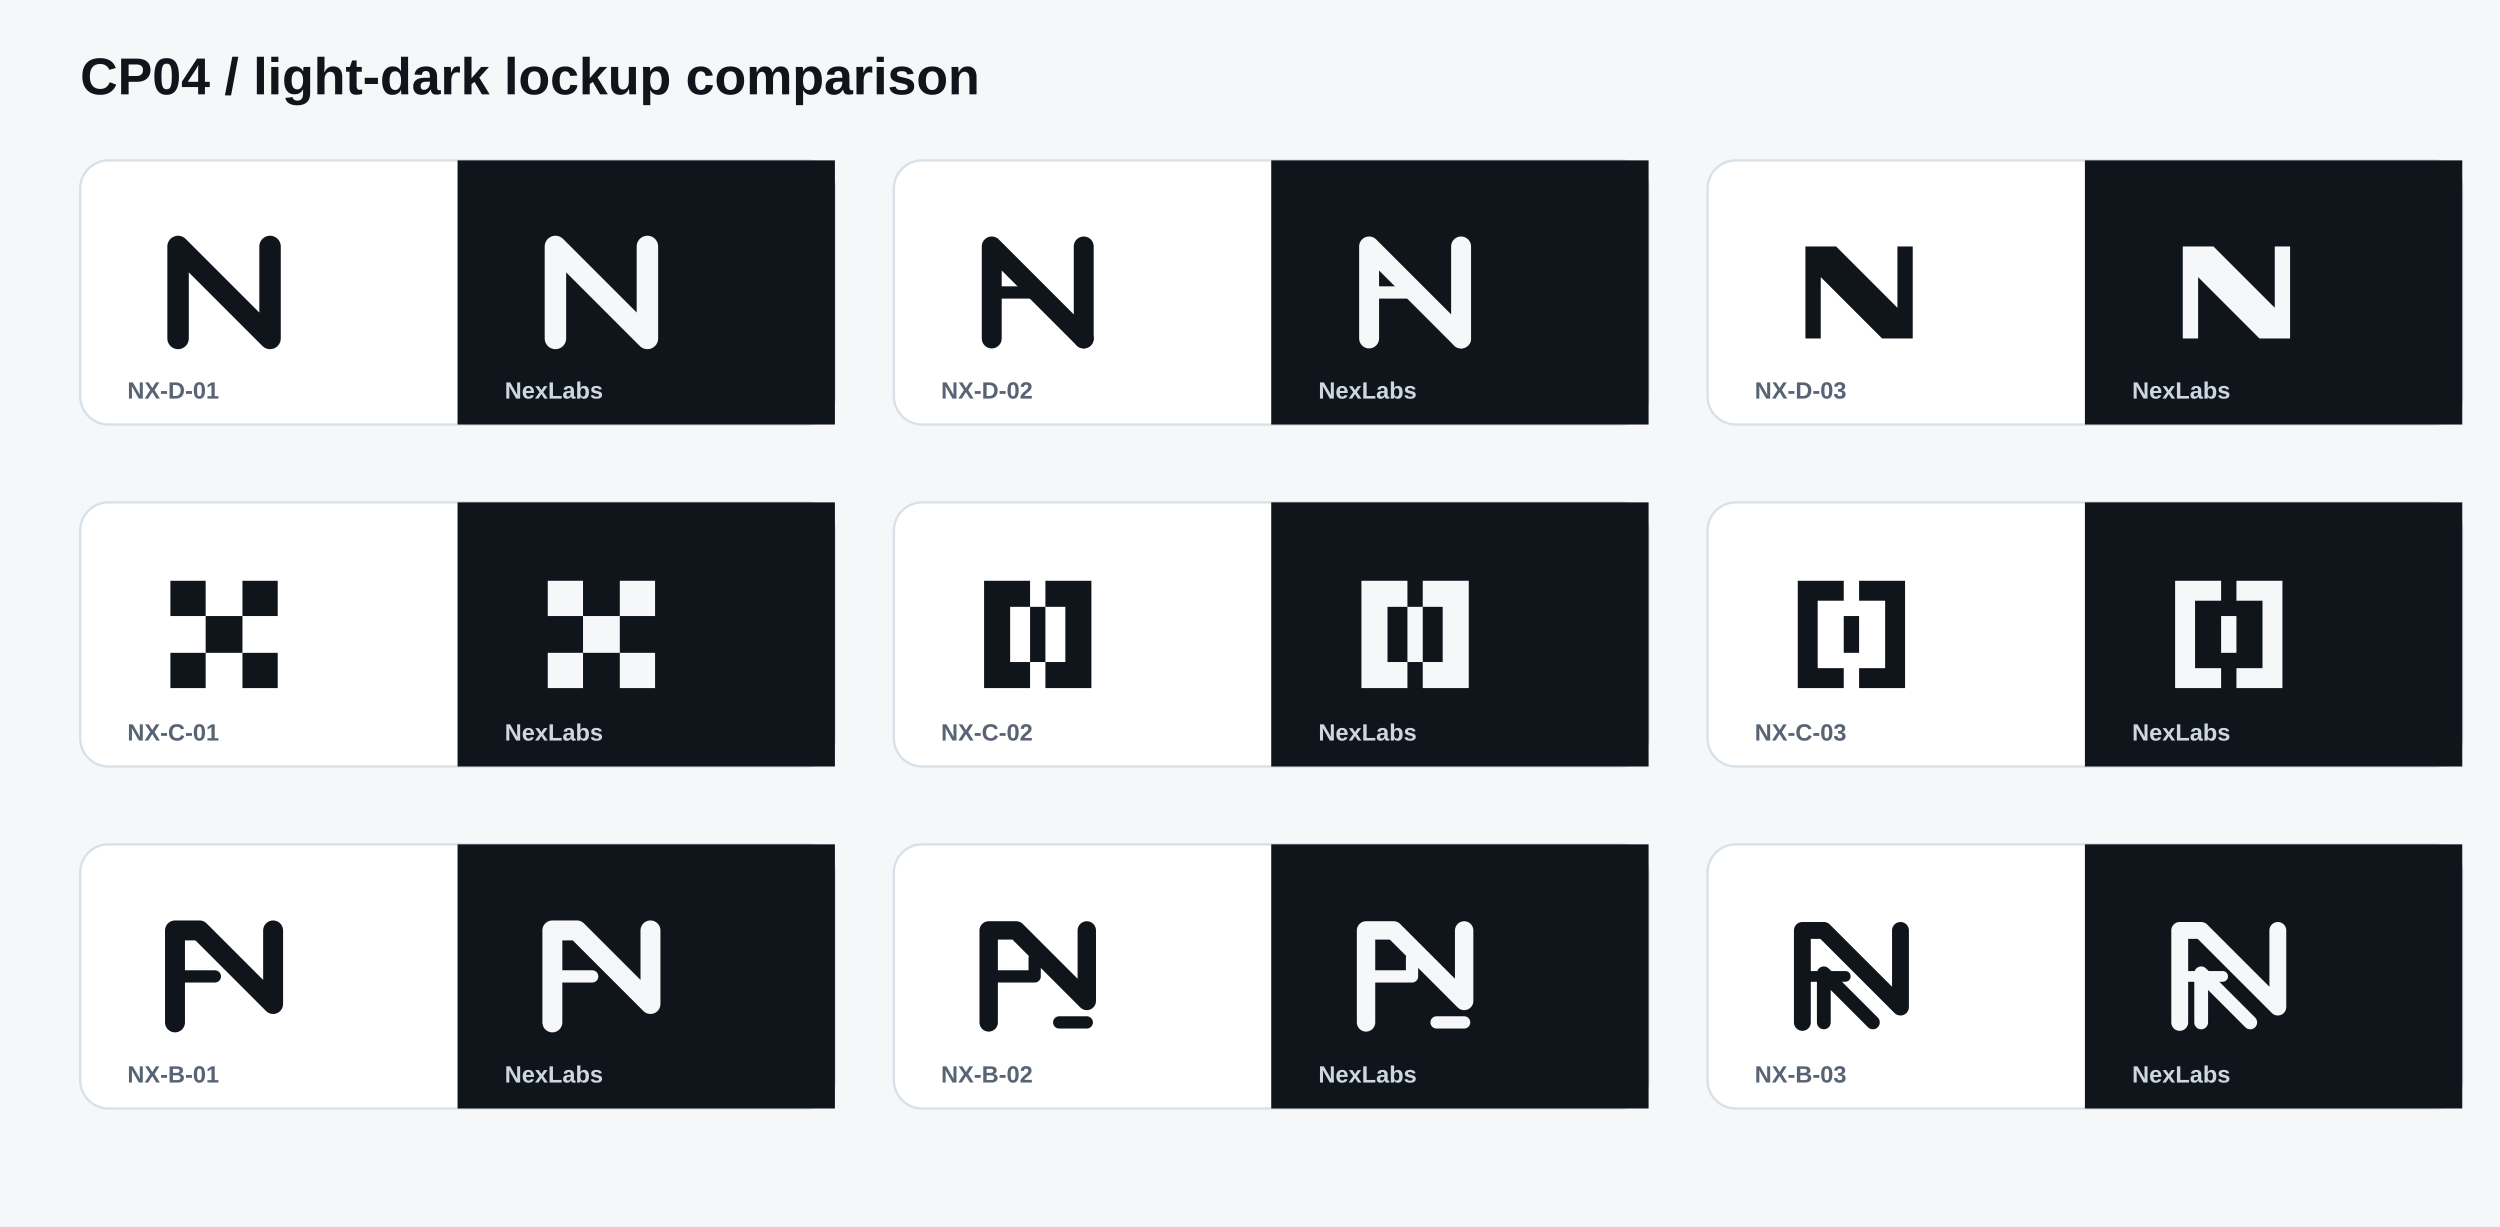
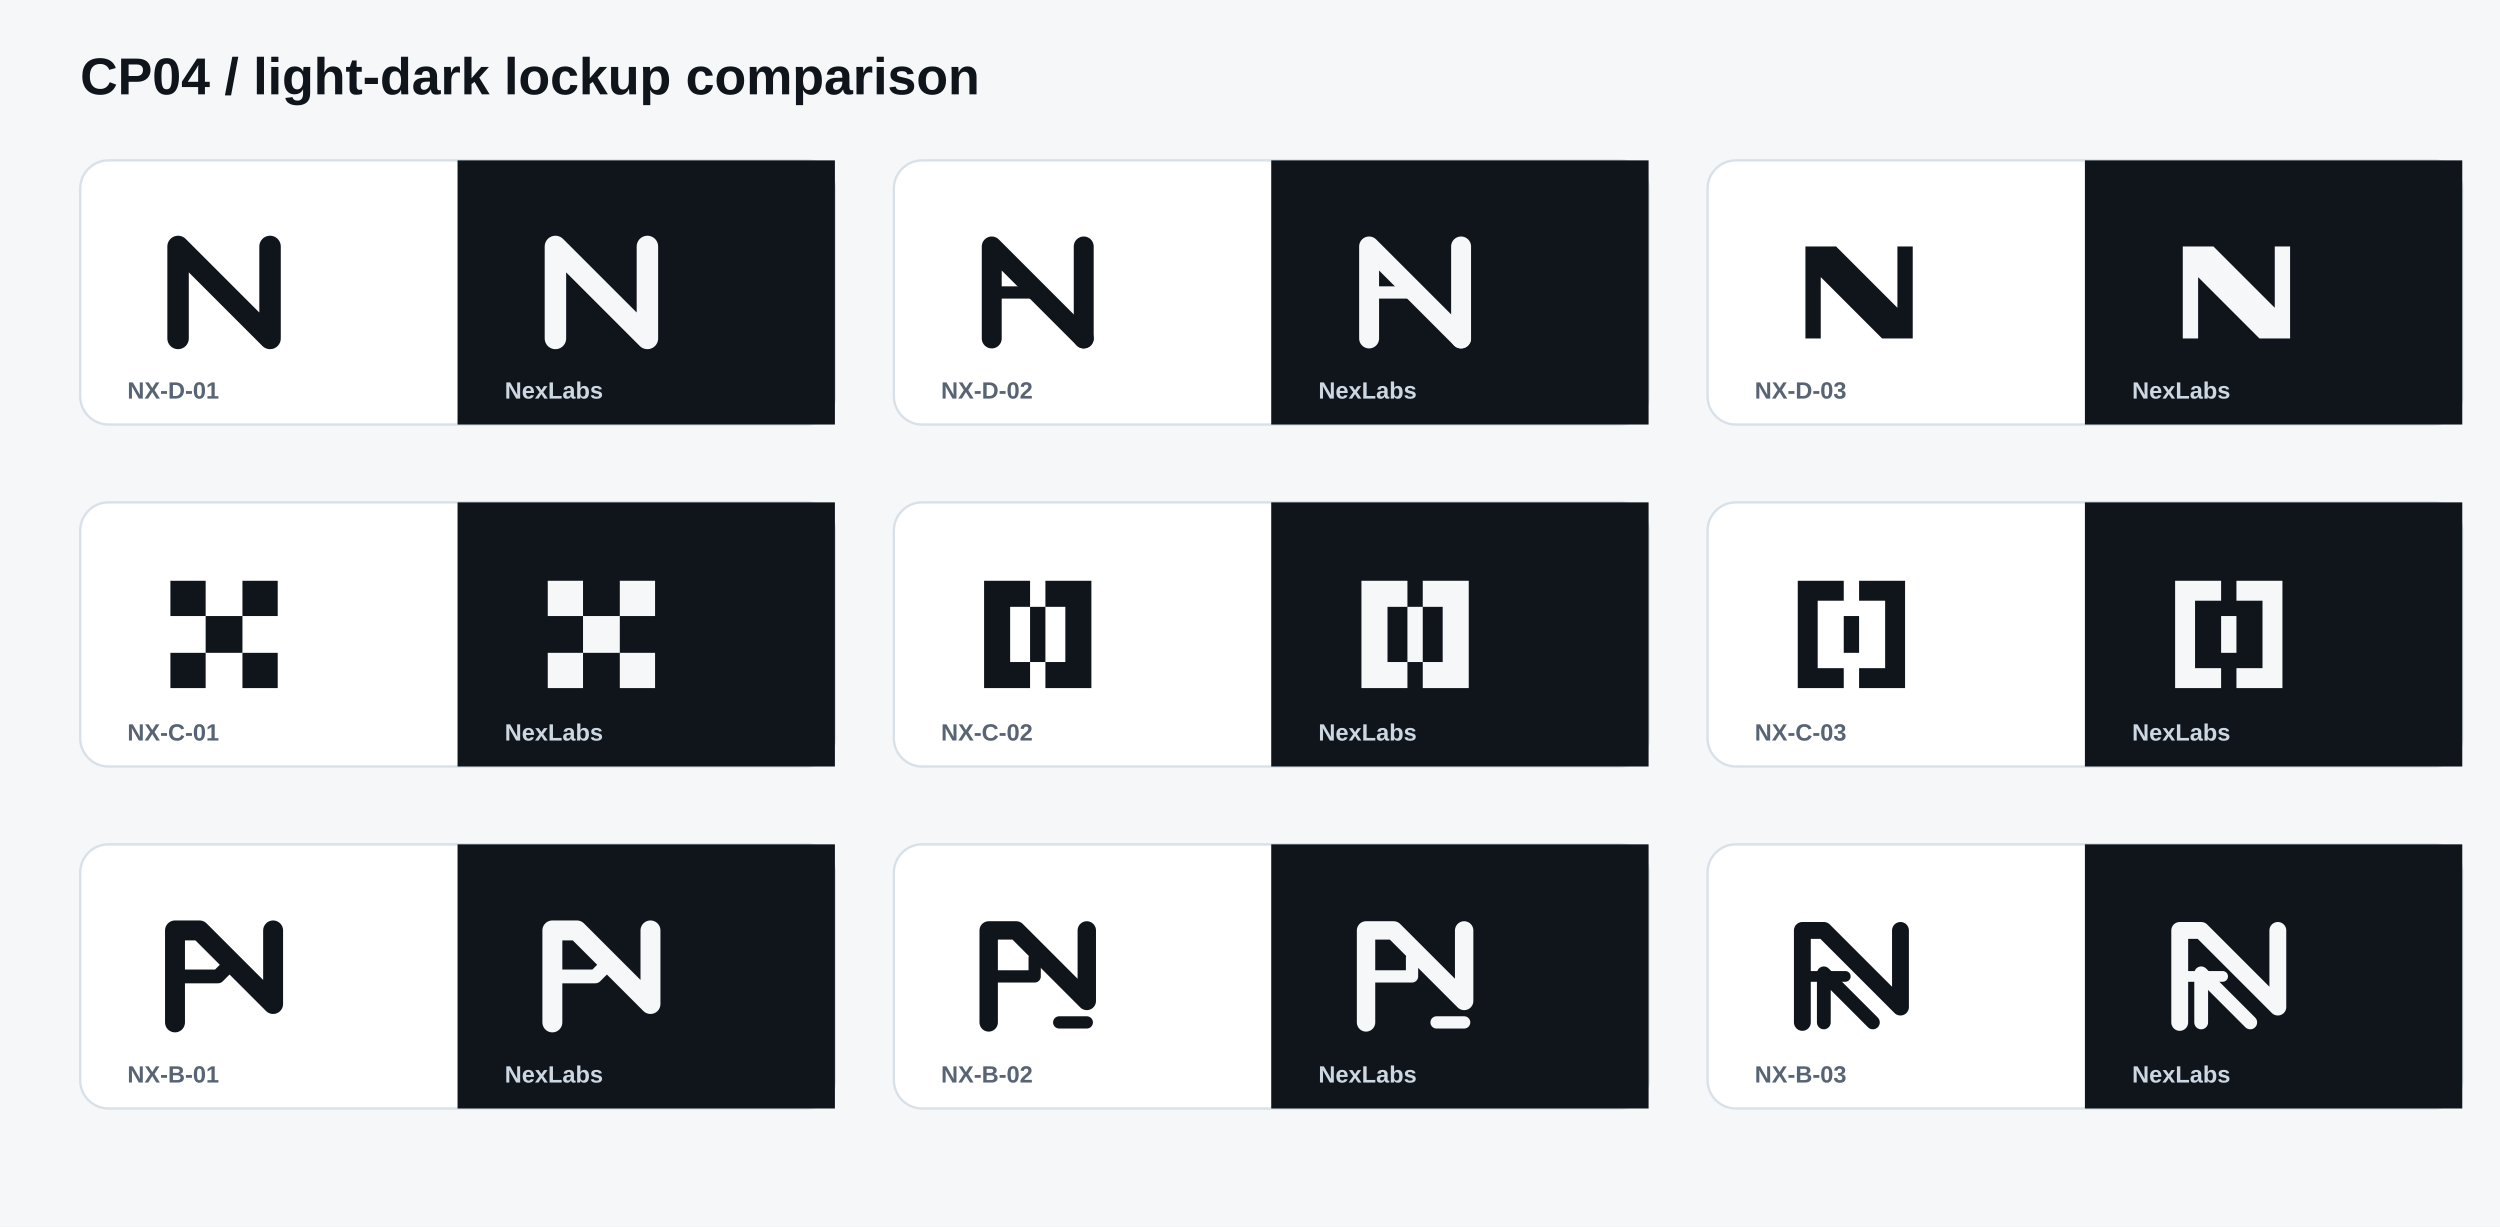
<svg xmlns="http://www.w3.org/2000/svg" width="1060" height="520" viewBox="0 0 1060 520">
  <rect width="1060" height="520" fill="#f5f7f9" />
  <text x="34" y="40" font-family="Arial, sans-serif" font-size="22px" font-weight="700" fill="#10151c">CP04 / light-dark lockup comparison</text>
  <rect x="34" y="68" width="320" height="112" rx="12" fill="#ffffff" stroke="#d8e0e8" />
  <rect x="194" y="68" width="160" height="112" rx="0" fill="#10151c" />
  <g transform="translate(56 85) scale(0.65)">
    <path d="M 30 90 L 30 30 L 90 90 L 90 30" fill="none" stroke="#10151c" stroke-linecap="round" stroke-linejoin="round" stroke-width="14" />
  </g>
  <g transform="translate(216 85) scale(0.65)">
    <path d="M 30 90 L 30 30 L 90 90 L 90 30" fill="none" stroke="#f5f7f9" stroke-linecap="round" stroke-linejoin="round" stroke-width="14" />
  </g>
  <text x="54" y="169" font-family="Arial, sans-serif" font-size="10px" font-weight="700" fill="#586474">NX-D-01</text>
  <text x="214" y="169" font-family="Arial, sans-serif" font-size="10px" font-weight="700" fill="#cdd7e1">NexLabs</text>
  <rect x="379" y="68" width="320" height="112" rx="12" fill="#ffffff" stroke="#d8e0e8" />
  <rect x="539" y="68" width="160" height="112" rx="0" fill="#10151c" />
  <g transform="translate(401 85) scale(0.65)">
    <path d="M 30 90 L 30 30 L 90 90" fill="none" stroke="#10151c" stroke-linecap="round" stroke-linejoin="round" stroke-width="13" />
    <path d="M 90 90 L 90 30" fill="none" stroke="#10151c" stroke-linecap="round" stroke-linejoin="round" stroke-width="13" />
    <path d="M 30 60 L 60 60" fill="none" stroke="#10151c" stroke-linecap="round" stroke-linejoin="round" stroke-width="8" />
  </g>
  <g transform="translate(561 85) scale(0.65)">
    <path d="M 30 90 L 30 30 L 90 90" fill="none" stroke="#f5f7f9" stroke-linecap="round" stroke-linejoin="round" stroke-width="13" />
    <path d="M 90 90 L 90 30" fill="none" stroke="#f5f7f9" stroke-linecap="round" stroke-linejoin="round" stroke-width="13" />
    <path d="M 30 60 L 60 60" fill="none" stroke="#f5f7f9" stroke-linecap="round" stroke-linejoin="round" stroke-width="8" />
  </g>
  <text x="399" y="169" font-family="Arial, sans-serif" font-size="10px" font-weight="700" fill="#586474">NX-D-02</text>
  <text x="559" y="169" font-family="Arial, sans-serif" font-size="10px" font-weight="700" fill="#cdd7e1">NexLabs</text>
  <rect x="724" y="68" width="320" height="112" rx="12" fill="#ffffff" stroke="#d8e0e8" />
  <rect x="884" y="68" width="160" height="112" rx="0" fill="#10151c" />
  <g transform="translate(746 85) scale(0.65)">
    <path d="M 30 90 L 30 30 L 50 30 L 90 70 L 90 30 L 100 30 L 100 90 L 80 90 L 40 50 L 40 90 Z" fill="#10151c" />
  </g>
  <g transform="translate(906 85) scale(0.65)">
    <path d="M 30 90 L 30 30 L 50 30 L 90 70 L 90 30 L 100 30 L 100 90 L 80 90 L 40 50 L 40 90 Z" fill="#f5f7f9" />
  </g>
  <text x="744" y="169" font-family="Arial, sans-serif" font-size="10px" font-weight="700" fill="#586474">NX-D-03</text>
  <text x="904" y="169" font-family="Arial, sans-serif" font-size="10px" font-weight="700" fill="#cdd7e1">NexLabs</text>
  <rect x="34" y="213" width="320" height="112" rx="12" fill="#ffffff" stroke="#d8e0e8" />
  <rect x="194" y="213" width="160" height="112" rx="0" fill="#10151c" />
  <g transform="translate(56 230) scale(0.65)">
    <path d="M 25 25 L 48 25 L 48 48 L 25 48 Z" fill="#10151c" />
    <path d="M 72 25 L 95 25 L 95 48 L 72 48 Z" fill="#10151c" />
    <path d="M 25 72 L 48 72 L 48 95 L 25 95 Z" fill="#10151c" />
    <path d="M 72 72 L 95 72 L 95 95 L 72 95 Z" fill="#10151c" />
    <path d="M 48 48 L 72 48 L 72 72 L 48 72 Z" fill="#10151c" />
  </g>
  <g transform="translate(216 230) scale(0.65)">
    <path d="M 25 25 L 48 25 L 48 48 L 25 48 Z" fill="#f5f7f9" />
    <path d="M 72 25 L 95 25 L 95 48 L 72 48 Z" fill="#f5f7f9" />
    <path d="M 25 72 L 48 72 L 48 95 L 25 95 Z" fill="#f5f7f9" />
    <path d="M 72 72 L 95 72 L 95 95 L 72 95 Z" fill="#f5f7f9" />
    <path d="M 48 48 L 72 48 L 72 72 L 48 72 Z" fill="#f5f7f9" />
  </g>
  <text x="54" y="314" font-family="Arial, sans-serif" font-size="10px" font-weight="700" fill="#586474">NX-C-01</text>
  <text x="214" y="314" font-family="Arial, sans-serif" font-size="10px" font-weight="700" fill="#cdd7e1">NexLabs</text>
  <rect x="379" y="213" width="320" height="112" rx="12" fill="#ffffff" stroke="#d8e0e8" />
  <rect x="539" y="213" width="160" height="112" rx="0" fill="#10151c" />
  <g transform="translate(401 230) scale(0.65)">
    <path d="M 25 25 L 55 25 L 55 42 L 42 42 L 42 78 L 55 78 L 55 95 L 25 95 Z" fill="#10151c" />
    <path d="M 95 25 L 65 25 L 65 42 L 78 42 L 78 78 L 65 78 L 65 95 L 95 95 Z" fill="#10151c" />
    <path d="M 55 42 L 65 42 L 65 78 L 55 78 Z" fill="#10151c" />
  </g>
  <g transform="translate(561 230) scale(0.65)">
    <path d="M 25 25 L 55 25 L 55 42 L 42 42 L 42 78 L 55 78 L 55 95 L 25 95 Z" fill="#f5f7f9" />
    <path d="M 95 25 L 65 25 L 65 42 L 78 42 L 78 78 L 65 78 L 65 95 L 95 95 Z" fill="#f5f7f9" />
    <path d="M 55 42 L 65 42 L 65 78 L 55 78 Z" fill="#f5f7f9" />
  </g>
  <text x="399" y="314" font-family="Arial, sans-serif" font-size="10px" font-weight="700" fill="#586474">NX-C-02</text>
  <text x="559" y="314" font-family="Arial, sans-serif" font-size="10px" font-weight="700" fill="#cdd7e1">NexLabs</text>
  <rect x="724" y="213" width="320" height="112" rx="12" fill="#ffffff" stroke="#d8e0e8" />
  <rect x="884" y="213" width="160" height="112" rx="0" fill="#10151c" />
  <g transform="translate(746 230) scale(0.65)">
    <path d="M 25 25 L 55 25 L 55 38 L 38 38 L 38 82 L 55 82 L 55 95 L 25 95 Z" fill="#10151c" />
    <path d="M 95 25 L 65 25 L 65 38 L 82 38 L 82 82 L 65 82 L 65 95 L 95 95 Z" fill="#10151c" />
    <path d="M 55 48 L 65 48 L 65 72 L 55 72 Z" fill="#10151c" />
  </g>
  <g transform="translate(906 230) scale(0.65)">
    <path d="M 25 25 L 55 25 L 55 38 L 38 38 L 38 82 L 55 82 L 55 95 L 25 95 Z" fill="#f5f7f9" />
    <path d="M 95 25 L 65 25 L 65 38 L 82 38 L 82 82 L 65 82 L 65 95 L 95 95 Z" fill="#f5f7f9" />
    <path d="M 55 48 L 65 48 L 65 72 L 55 72 Z" fill="#f5f7f9" />
  </g>
  <text x="744" y="314" font-family="Arial, sans-serif" font-size="10px" font-weight="700" fill="#586474">NX-C-03</text>
  <text x="904" y="314" font-family="Arial, sans-serif" font-size="10px" font-weight="700" fill="#cdd7e1">NexLabs</text>
  <rect x="34" y="358" width="320" height="112" rx="12" fill="#ffffff" stroke="#d8e0e8" />
  <rect x="194" y="358" width="160" height="112" rx="0" fill="#10151c" />
  <g transform="translate(56 375) scale(0.65)">
    <path d="M 28 90 L 28 30 L 44 30 L 92 78 L 92 30" fill="none" stroke="#10151c" stroke-linecap="round" stroke-linejoin="round" stroke-width="13" />
-     <path d="M 28 60 L 54 60" fill="none" stroke="#10151c" stroke-linecap="round" stroke-linejoin="round" stroke-width="8" />
+     <path d="M 28 60 L 56 60 L 64 52" fill="none" stroke="#10151c" stroke-linecap="round" stroke-linejoin="round" stroke-width="9" />
  </g>
  <g transform="translate(216 375) scale(0.65)">
    <path d="M 28 90 L 28 30 L 44 30 L 92 78 L 92 30" fill="none" stroke="#f5f7f9" stroke-linecap="round" stroke-linejoin="round" stroke-width="13" />
-     <path d="M 28 60 L 54 60" fill="none" stroke="#f5f7f9" stroke-linecap="round" stroke-linejoin="round" stroke-width="8" />
+     <path d="M 28 60 L 56 60 L 64 52" fill="none" stroke="#f5f7f9" stroke-linecap="round" stroke-linejoin="round" stroke-width="9" />
  </g>
  <text x="54" y="459" font-family="Arial, sans-serif" font-size="10px" font-weight="700" fill="#586474">NX-B-01</text>
  <text x="214" y="459" font-family="Arial, sans-serif" font-size="10px" font-weight="700" fill="#cdd7e1">NexLabs</text>
  <rect x="379" y="358" width="320" height="112" rx="12" fill="#ffffff" stroke="#d8e0e8" />
  <rect x="539" y="358" width="160" height="112" rx="0" fill="#10151c" />
  <g transform="translate(401 375) scale(0.65)">
    <path d="M 28 90 L 28 30 L 46 30 L 92 76 L 92 30" fill="none" stroke="#10151c" stroke-linecap="round" stroke-linejoin="round" stroke-width="12" />
    <path d="M 28 60 L 58 60 L 58 48" fill="none" stroke="#10151c" stroke-linecap="round" stroke-linejoin="round" stroke-width="8" />
    <path d="M 74 90 L 92 90" fill="none" stroke="#10151c" stroke-linecap="round" stroke-linejoin="round" stroke-width="8" />
  </g>
  <g transform="translate(561 375) scale(0.65)">
    <path d="M 28 90 L 28 30 L 46 30 L 92 76 L 92 30" fill="none" stroke="#f5f7f9" stroke-linecap="round" stroke-linejoin="round" stroke-width="12" />
    <path d="M 28 60 L 58 60 L 58 48" fill="none" stroke="#f5f7f9" stroke-linecap="round" stroke-linejoin="round" stroke-width="8" />
    <path d="M 74 90 L 92 90" fill="none" stroke="#f5f7f9" stroke-linecap="round" stroke-linejoin="round" stroke-width="8" />
  </g>
  <text x="399" y="459" font-family="Arial, sans-serif" font-size="10px" font-weight="700" fill="#586474">NX-B-02</text>
  <text x="559" y="459" font-family="Arial, sans-serif" font-size="10px" font-weight="700" fill="#cdd7e1">NexLabs</text>
  <rect x="724" y="358" width="320" height="112" rx="12" fill="#ffffff" stroke="#d8e0e8" />
  <rect x="884" y="358" width="160" height="112" rx="0" fill="#10151c" />
  <g transform="translate(746 375) scale(0.65)">
    <path d="M 28 90 L 28 30 L 42 30 L 92 80 L 92 30" fill="none" stroke="#10151c" stroke-linecap="round" stroke-linejoin="round" stroke-width="11" />
    <path d="M 42 90 L 42 58 L 74 90" fill="none" stroke="#10151c" stroke-linecap="round" stroke-linejoin="round" stroke-width="9" />
    <path d="M 28 60 L 56 60" fill="none" stroke="#10151c" stroke-linecap="round" stroke-linejoin="round" stroke-width="7" />
  </g>
  <g transform="translate(906 375) scale(0.65)">
    <path d="M 28 90 L 28 30 L 42 30 L 92 80 L 92 30" fill="none" stroke="#f5f7f9" stroke-linecap="round" stroke-linejoin="round" stroke-width="11" />
    <path d="M 42 90 L 42 58 L 74 90" fill="none" stroke="#f5f7f9" stroke-linecap="round" stroke-linejoin="round" stroke-width="9" />
    <path d="M 28 60 L 56 60" fill="none" stroke="#f5f7f9" stroke-linecap="round" stroke-linejoin="round" stroke-width="7" />
  </g>
  <text x="744" y="459" font-family="Arial, sans-serif" font-size="10px" font-weight="700" fill="#586474">NX-B-03</text>
  <text x="904" y="459" font-family="Arial, sans-serif" font-size="10px" font-weight="700" fill="#cdd7e1">NexLabs</text>
</svg>
